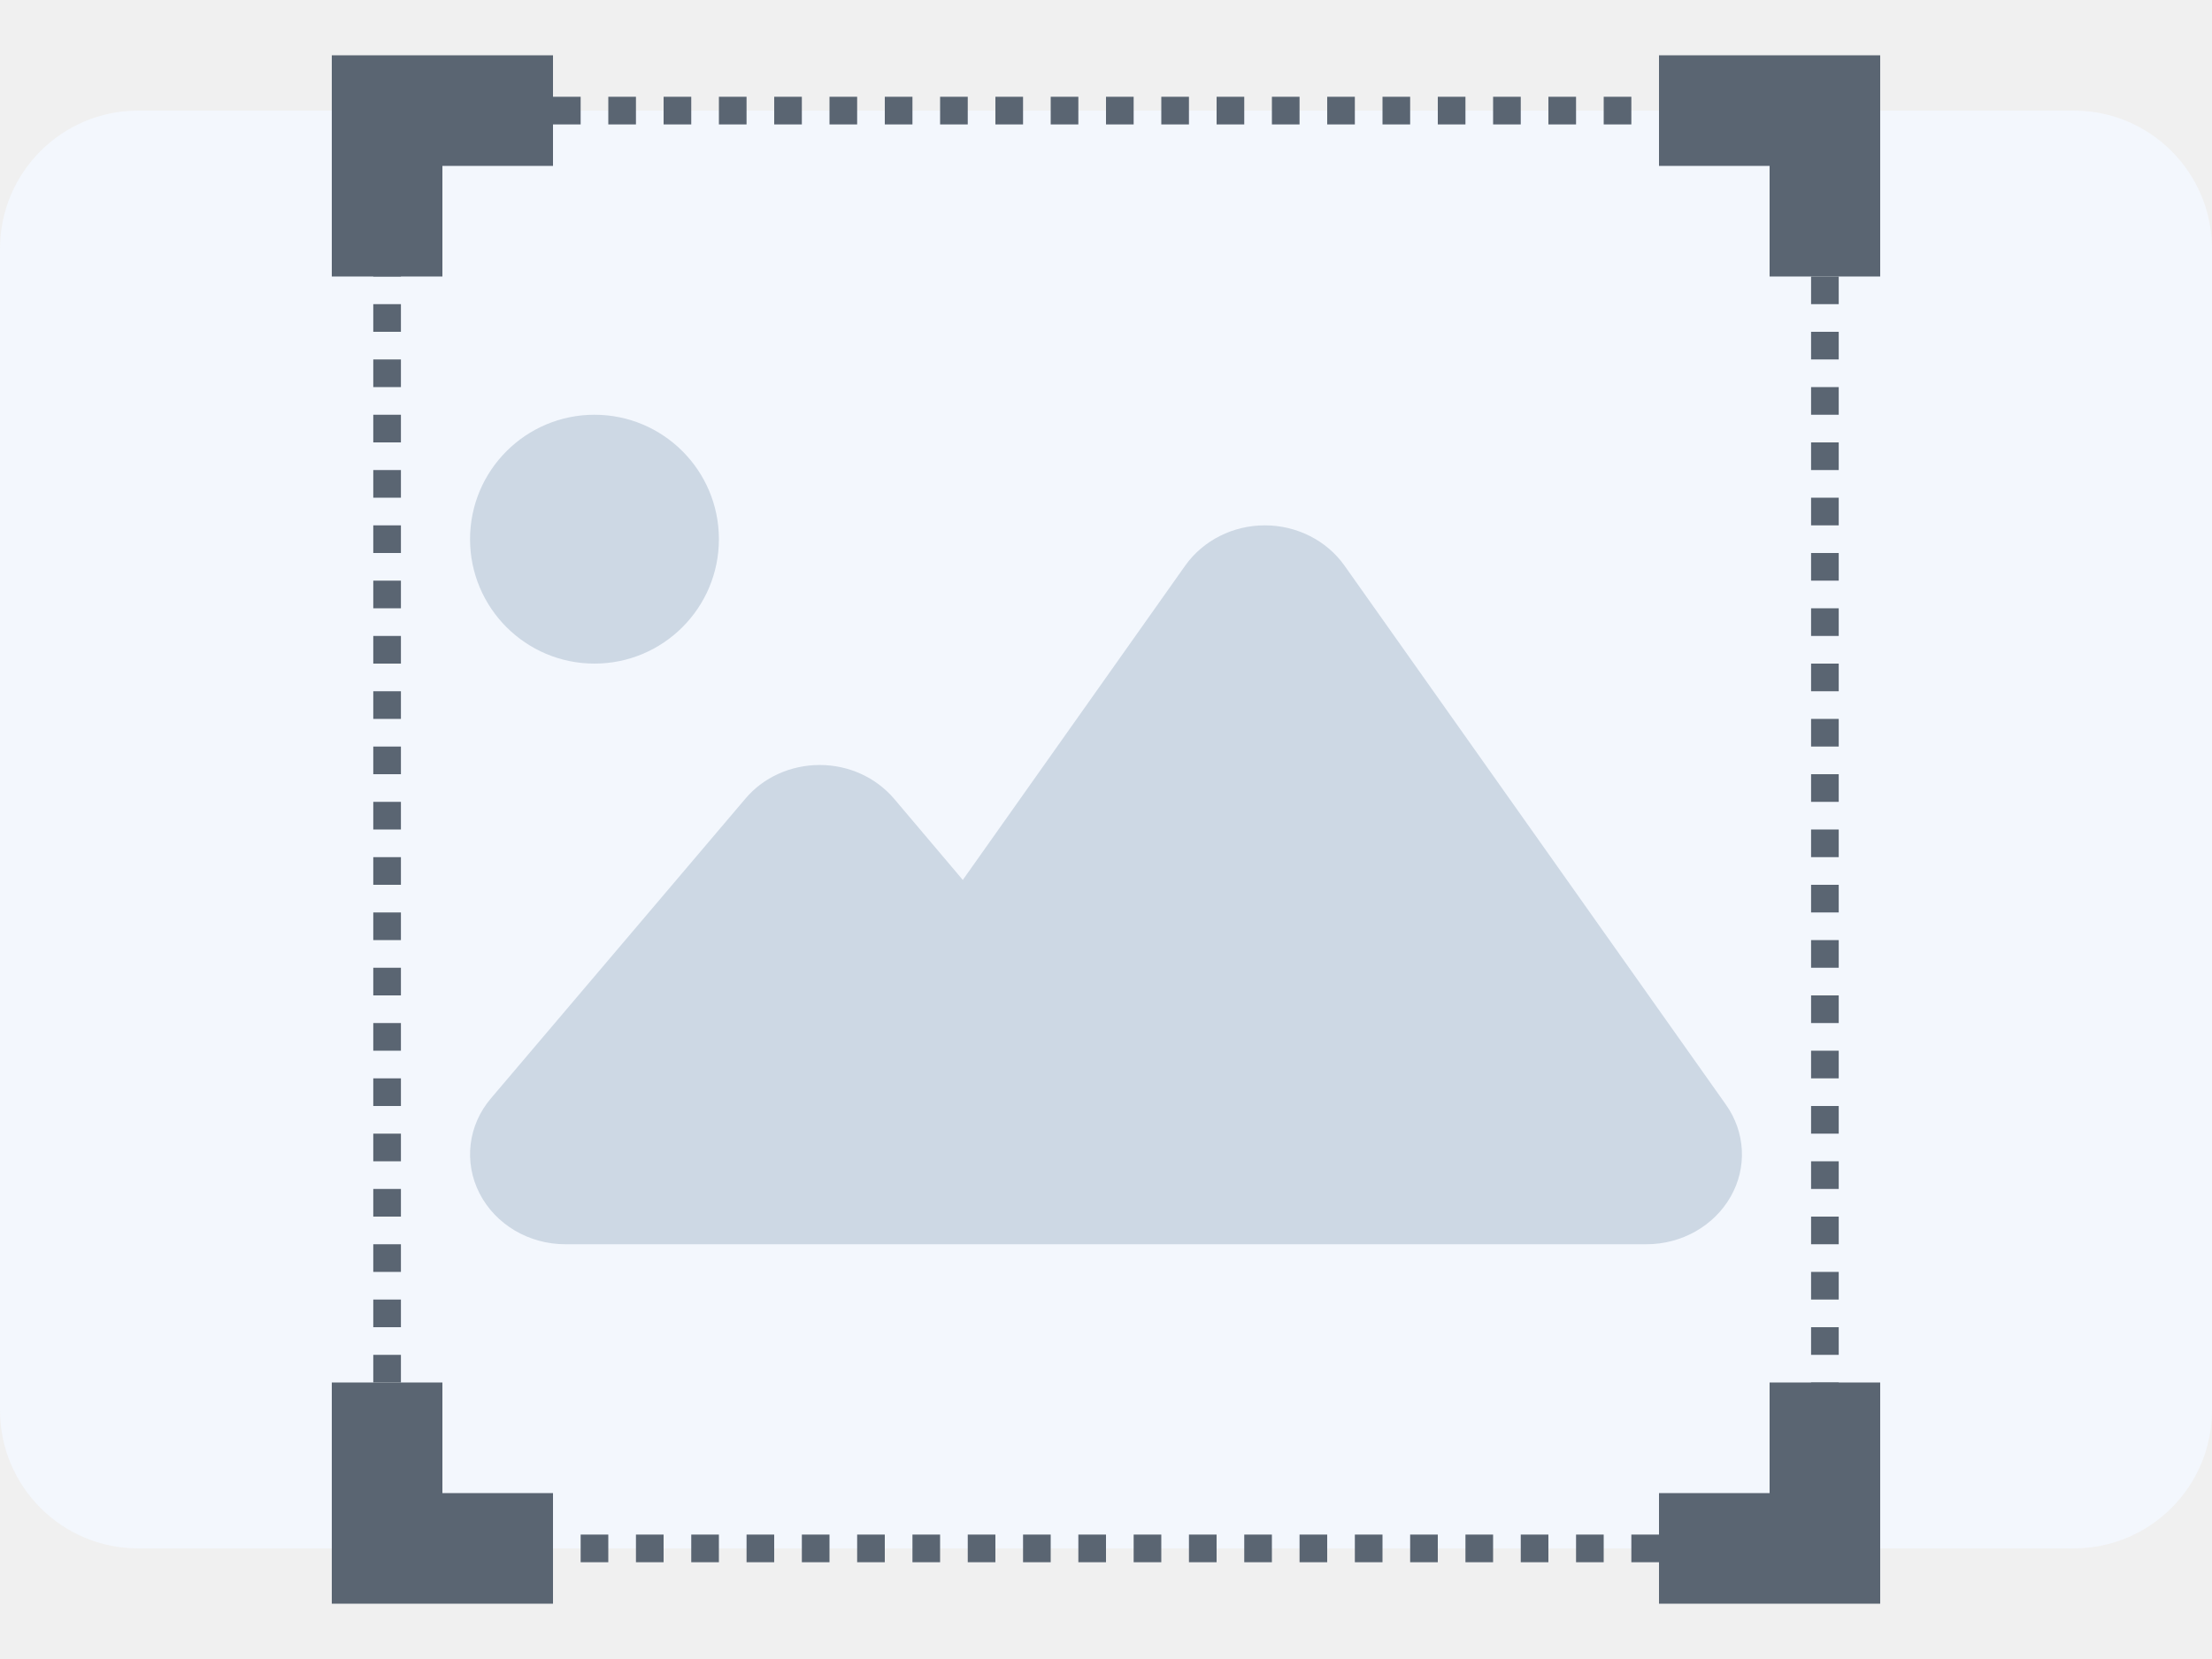
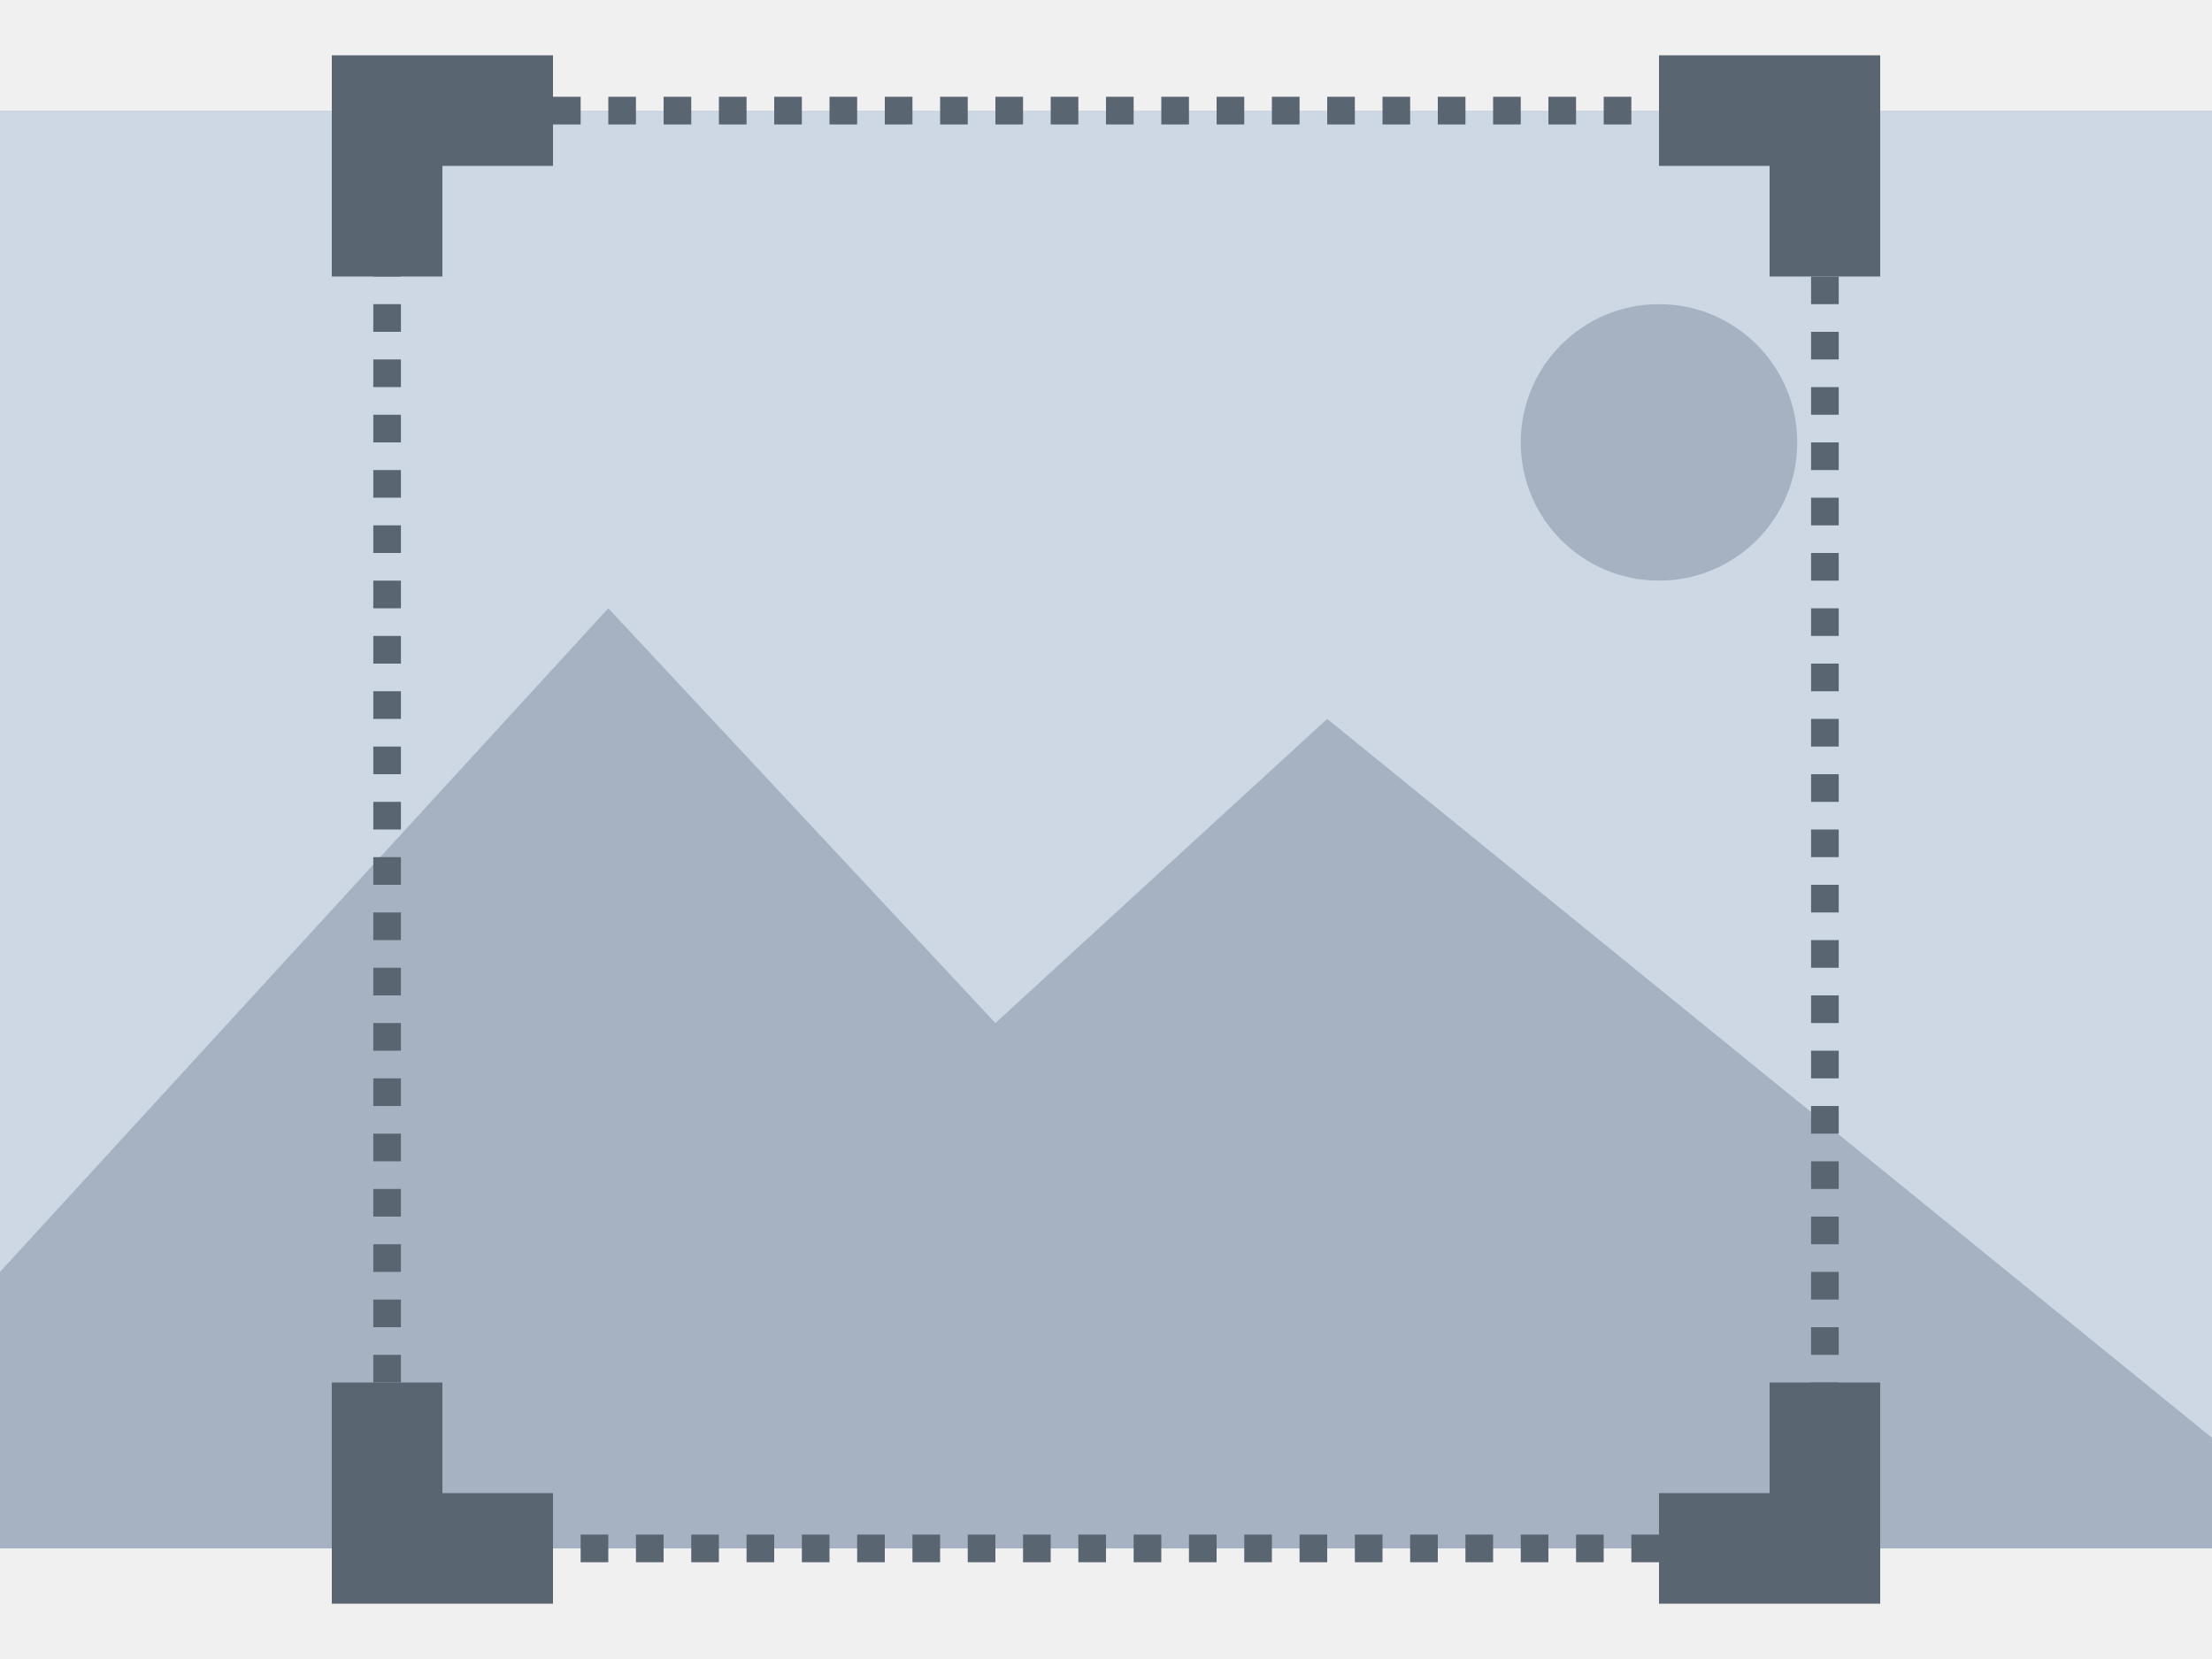
<svg xmlns="http://www.w3.org/2000/svg" xmlns:xlink="http://www.w3.org/1999/xlink" width="80px" height="60px" viewBox="0 0 80 60" version="1.1">
  <style>
        /* Follows the embedding page's color-scheme, so it matches the CP theme. */
        @media (prefers-color-scheme: dark) {
            [fill="#F3F7FD" i] { fill: #333D51; }
            [fill="#CDD8E4" i] { fill: #4E5B71; }
            [stroke="#CDD8E4" i] { stroke: #4E5B71; }
            [fill="#5A6572" i] { fill: #A6B2C2; }
            [stroke="#5A6572" i] { stroke: #A6B2C2; }
            [fill="#FFFFFF" i] { fill: #273043; }
+             [fill="#A6B2C2" i] { fill: #6B788D; }
        }
    </style>
  <defs>
    <path d="M0,0 L80,0 L80,60 L0,60 L0,0 Z" id="path-1" />
    <path d="M0,0 L56,0 L56,56 L0,56 L0,0 Z" id="path-2" />
    <path d="M0,0 L8,0 L8,8 L0,8 L0,0 Z" id="path-3" />
    <path d="M0,0 L8,0 L8,8 L0,8 L0,0 Z" id="path-4" />
    <path d="M0,0 L8,0 L8,8 L0,8 L0,0 Z" id="path-5" />
    <path d="M0,0 L8,0 L8,8 L0,8 L0,0 Z" id="path-6" />
  </defs>
  <g id="crop" stroke="none" fill="none" transform="translate(0, 0)" xlink:href="#path-1">
    <g id="image" stroke-width="1" fill-rule="evenodd" transform="translate(0.5, 4)">
-       <rect id="pane" fill="#F3F7FD" x="-0.5" y="0" width="80" height="52" rx="5" />
-       <path d="M45.245,15 C44.095,15 43.017,15.542 42.37,16.449 L34.321,27.824 L31.834,24.885 C31.173,24.114 30.195,23.667 29.146,23.667 C28.097,23.667 27.105,24.114 26.458,24.885 L17.259,35.719 C16.425,36.694 16.267,38.034 16.842,39.158 C17.417,40.282 18.624,41 19.947,41 L31.446,41 L38.345,41 L59.044,41 C60.323,41 61.488,40.336 62.091,39.28 C62.695,38.224 62.623,36.938 61.919,35.949 L48.12,16.449 C47.473,15.542 46.395,15 45.245,15 Z" id="Path" fill="#CDD8E4" />
-       <path d="M21,20 C23.485,20 25.5,17.985 25.5,15.5 C25.5,13.015 23.485,11 21,11 C18.515,11 16.5,13.015 16.5,15.5 C16.5,17.985 18.515,20 21,20 Z" id="Path" fill="#CDD8E4" />
+       <svg x="-0.5" y="0" width="80" height="52" viewBox="0 0 80 60" preserveAspectRatio="xMidYMid slice">
+         <rect fill="#CDD8E4" x="0" y="0" width="80" height="60" />
+         <path fill="#A6B2C2" d="M0,46 L22,22 L36,37 L48,26 L80,52 L80,60 L0,60 Z" />
+         <circle fill="#A6B2C2" cx="60" cy="16" r="5" />
+       </svg>
    </g>
    <g transform="translate(12, 2)" xlink:href="#path-2">
      <path d="M2,2 L54,2 L54,54 L2,54 Z" id="crop-border" stroke="#5A6572" stroke-width="1" stroke-dasharray="1" />
      <g id="corner" xlink:href="#path-3" fill="#5A6572" fill-rule="evenodd">
        <path d="M4,8 L0,8 L0,0 L8,0 L8,4 L4,4 L4,8 Z" id="Combined-Shape" />
      </g>
      <g id="corner-copy" transform="translate(4, 52) rotate(-90) translate(-4, -52)translate(0, 48)" xlink:href="#path-4" fill="#5A6572" fill-rule="evenodd">
        <path d="M4,8 L0,8 L0,0 L8,0 L8,4 L4,4 L4,8 Z" id="Combined-Shape" />
      </g>
      <g id="corner-copy-3" transform="translate(52, 4) scale(-1, 1) translate(-52, -4)translate(48, 0)" xlink:href="#path-5" fill="#5A6572" fill-rule="evenodd">
        <path d="M4,8 L0,8 L0,0 L8,0 L8,4 L4,4 L4,8 Z" id="Combined-Shape" />
      </g>
      <g id="corner-copy-2" transform="translate(52, 52) scale(-1, 1) rotate(-90) translate(-52, -52)translate(48, 48)" xlink:href="#path-6" fill="#5A6572" fill-rule="evenodd">
        <path d="M4,8 L0,8 L0,0 L8,0 L8,4 L4,4 L4,8 Z" id="Combined-Shape" />
      </g>
    </g>
  </g>
</svg>
